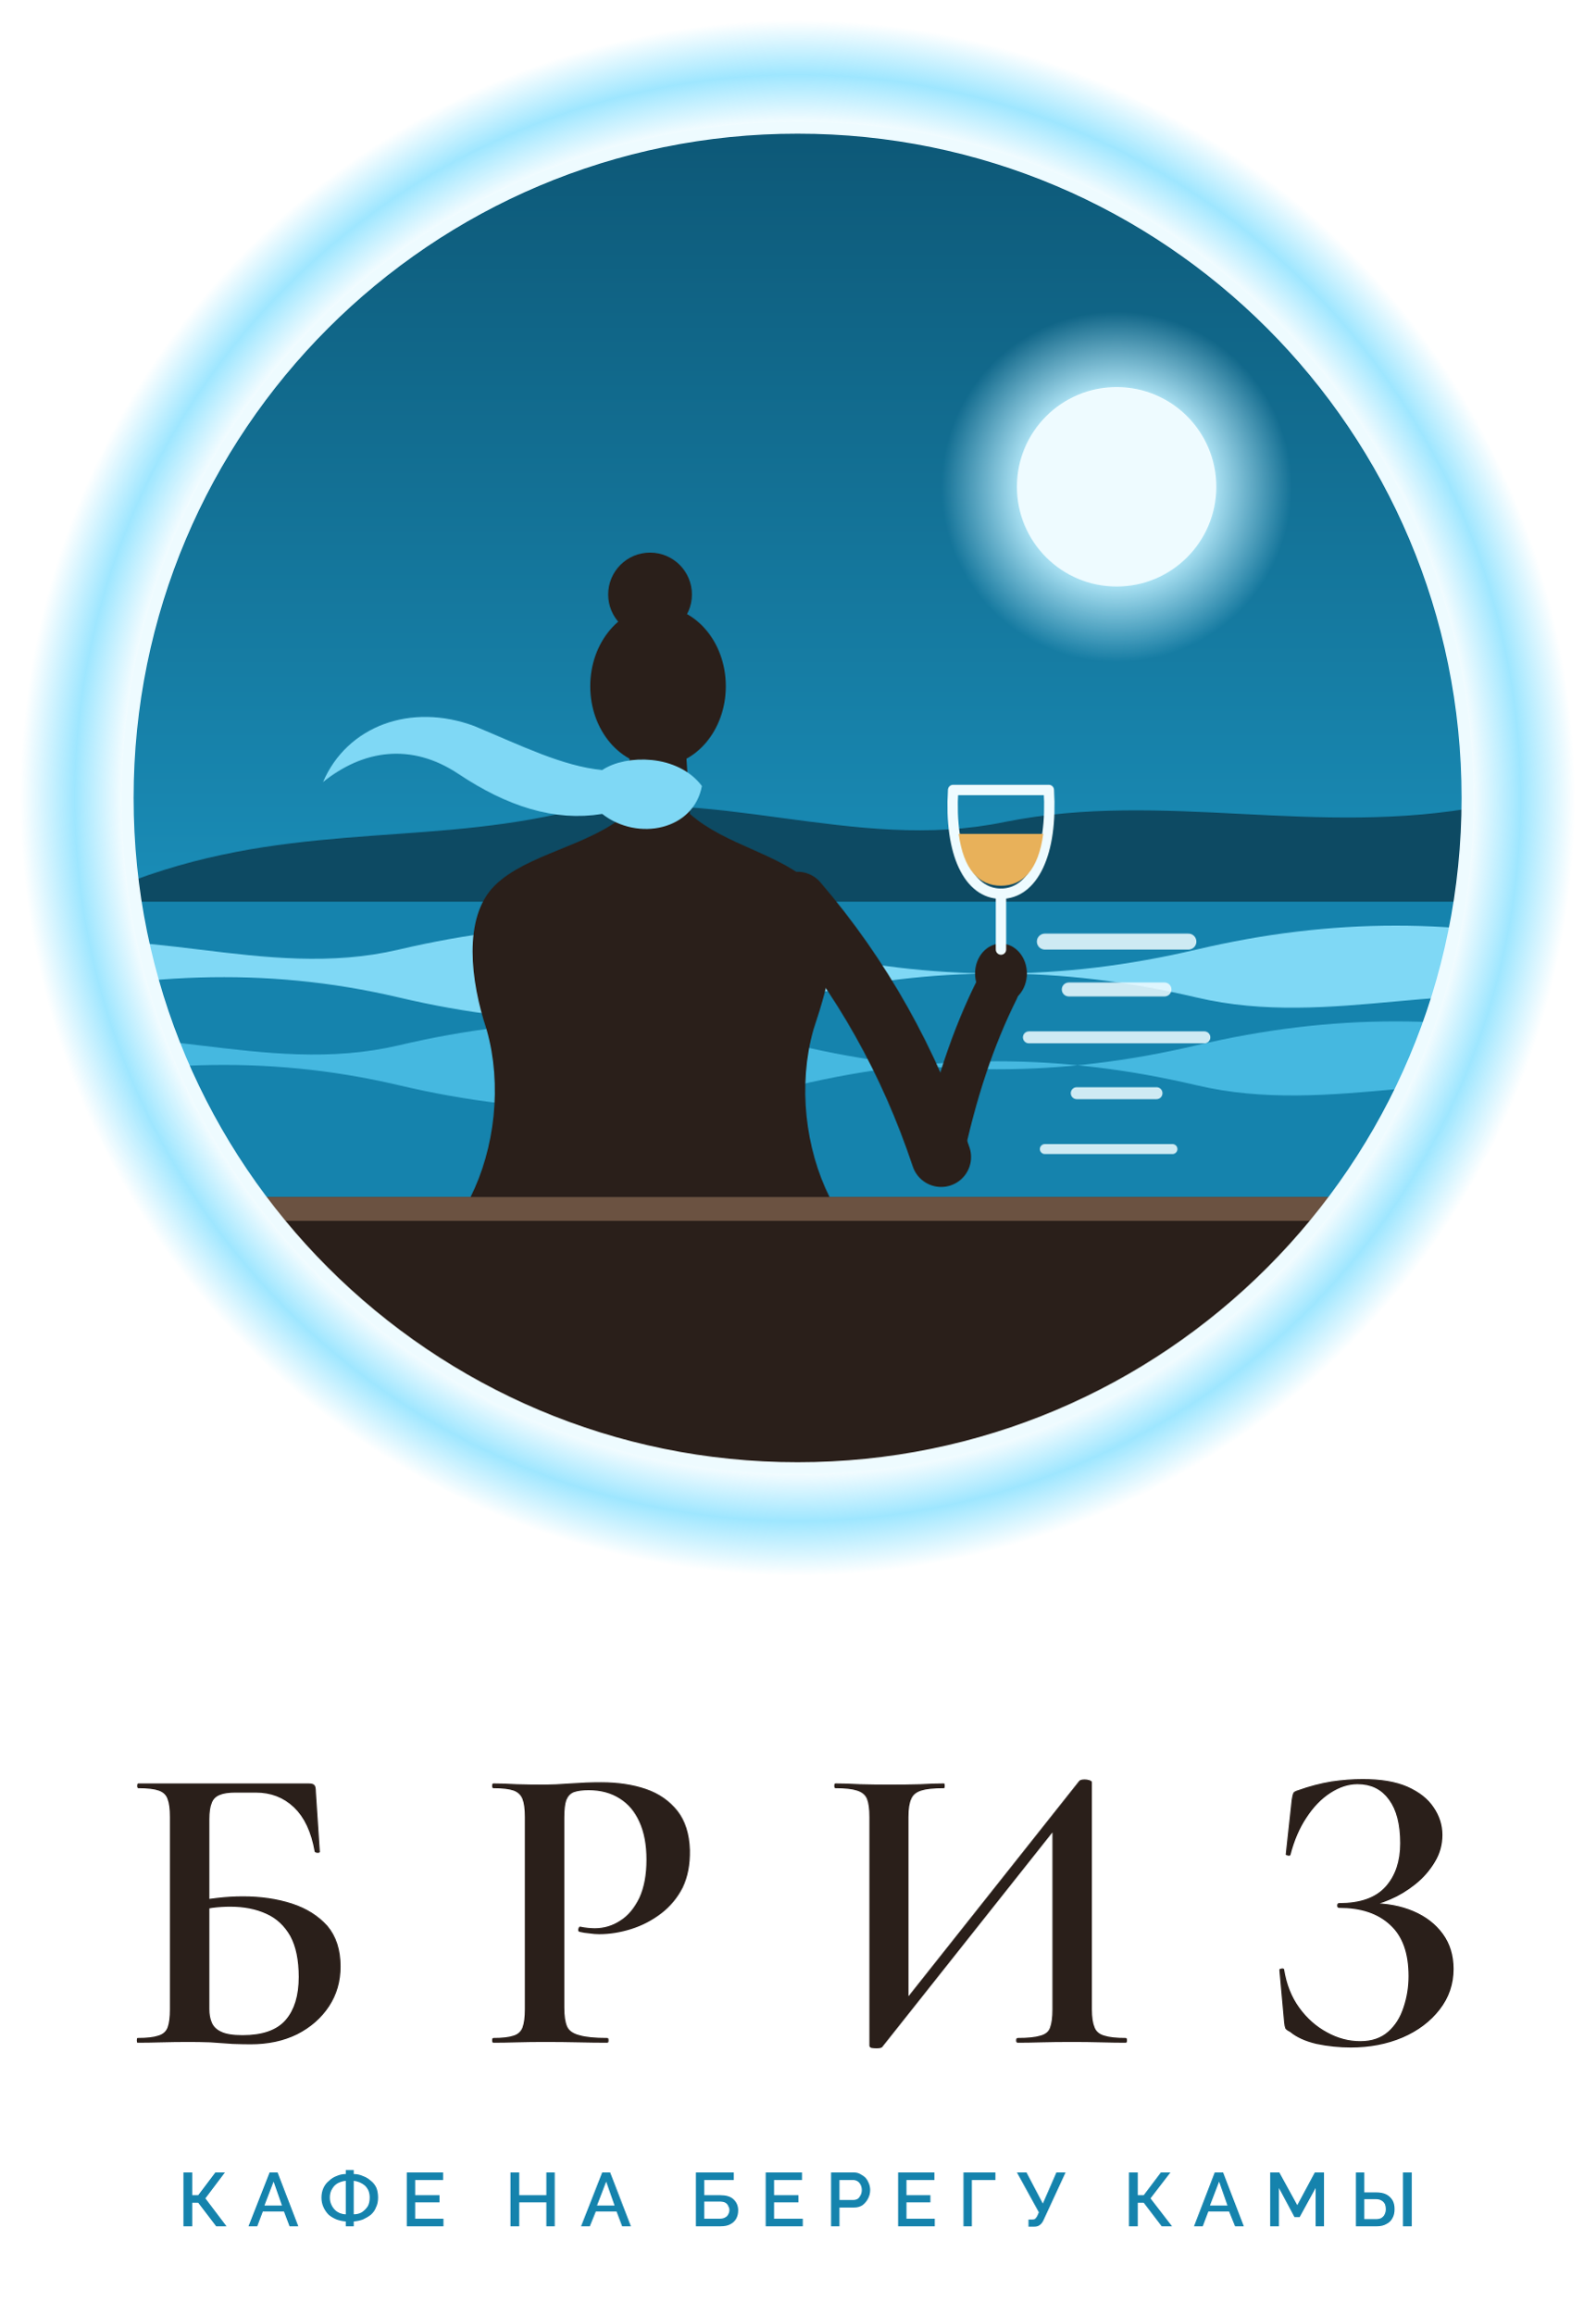
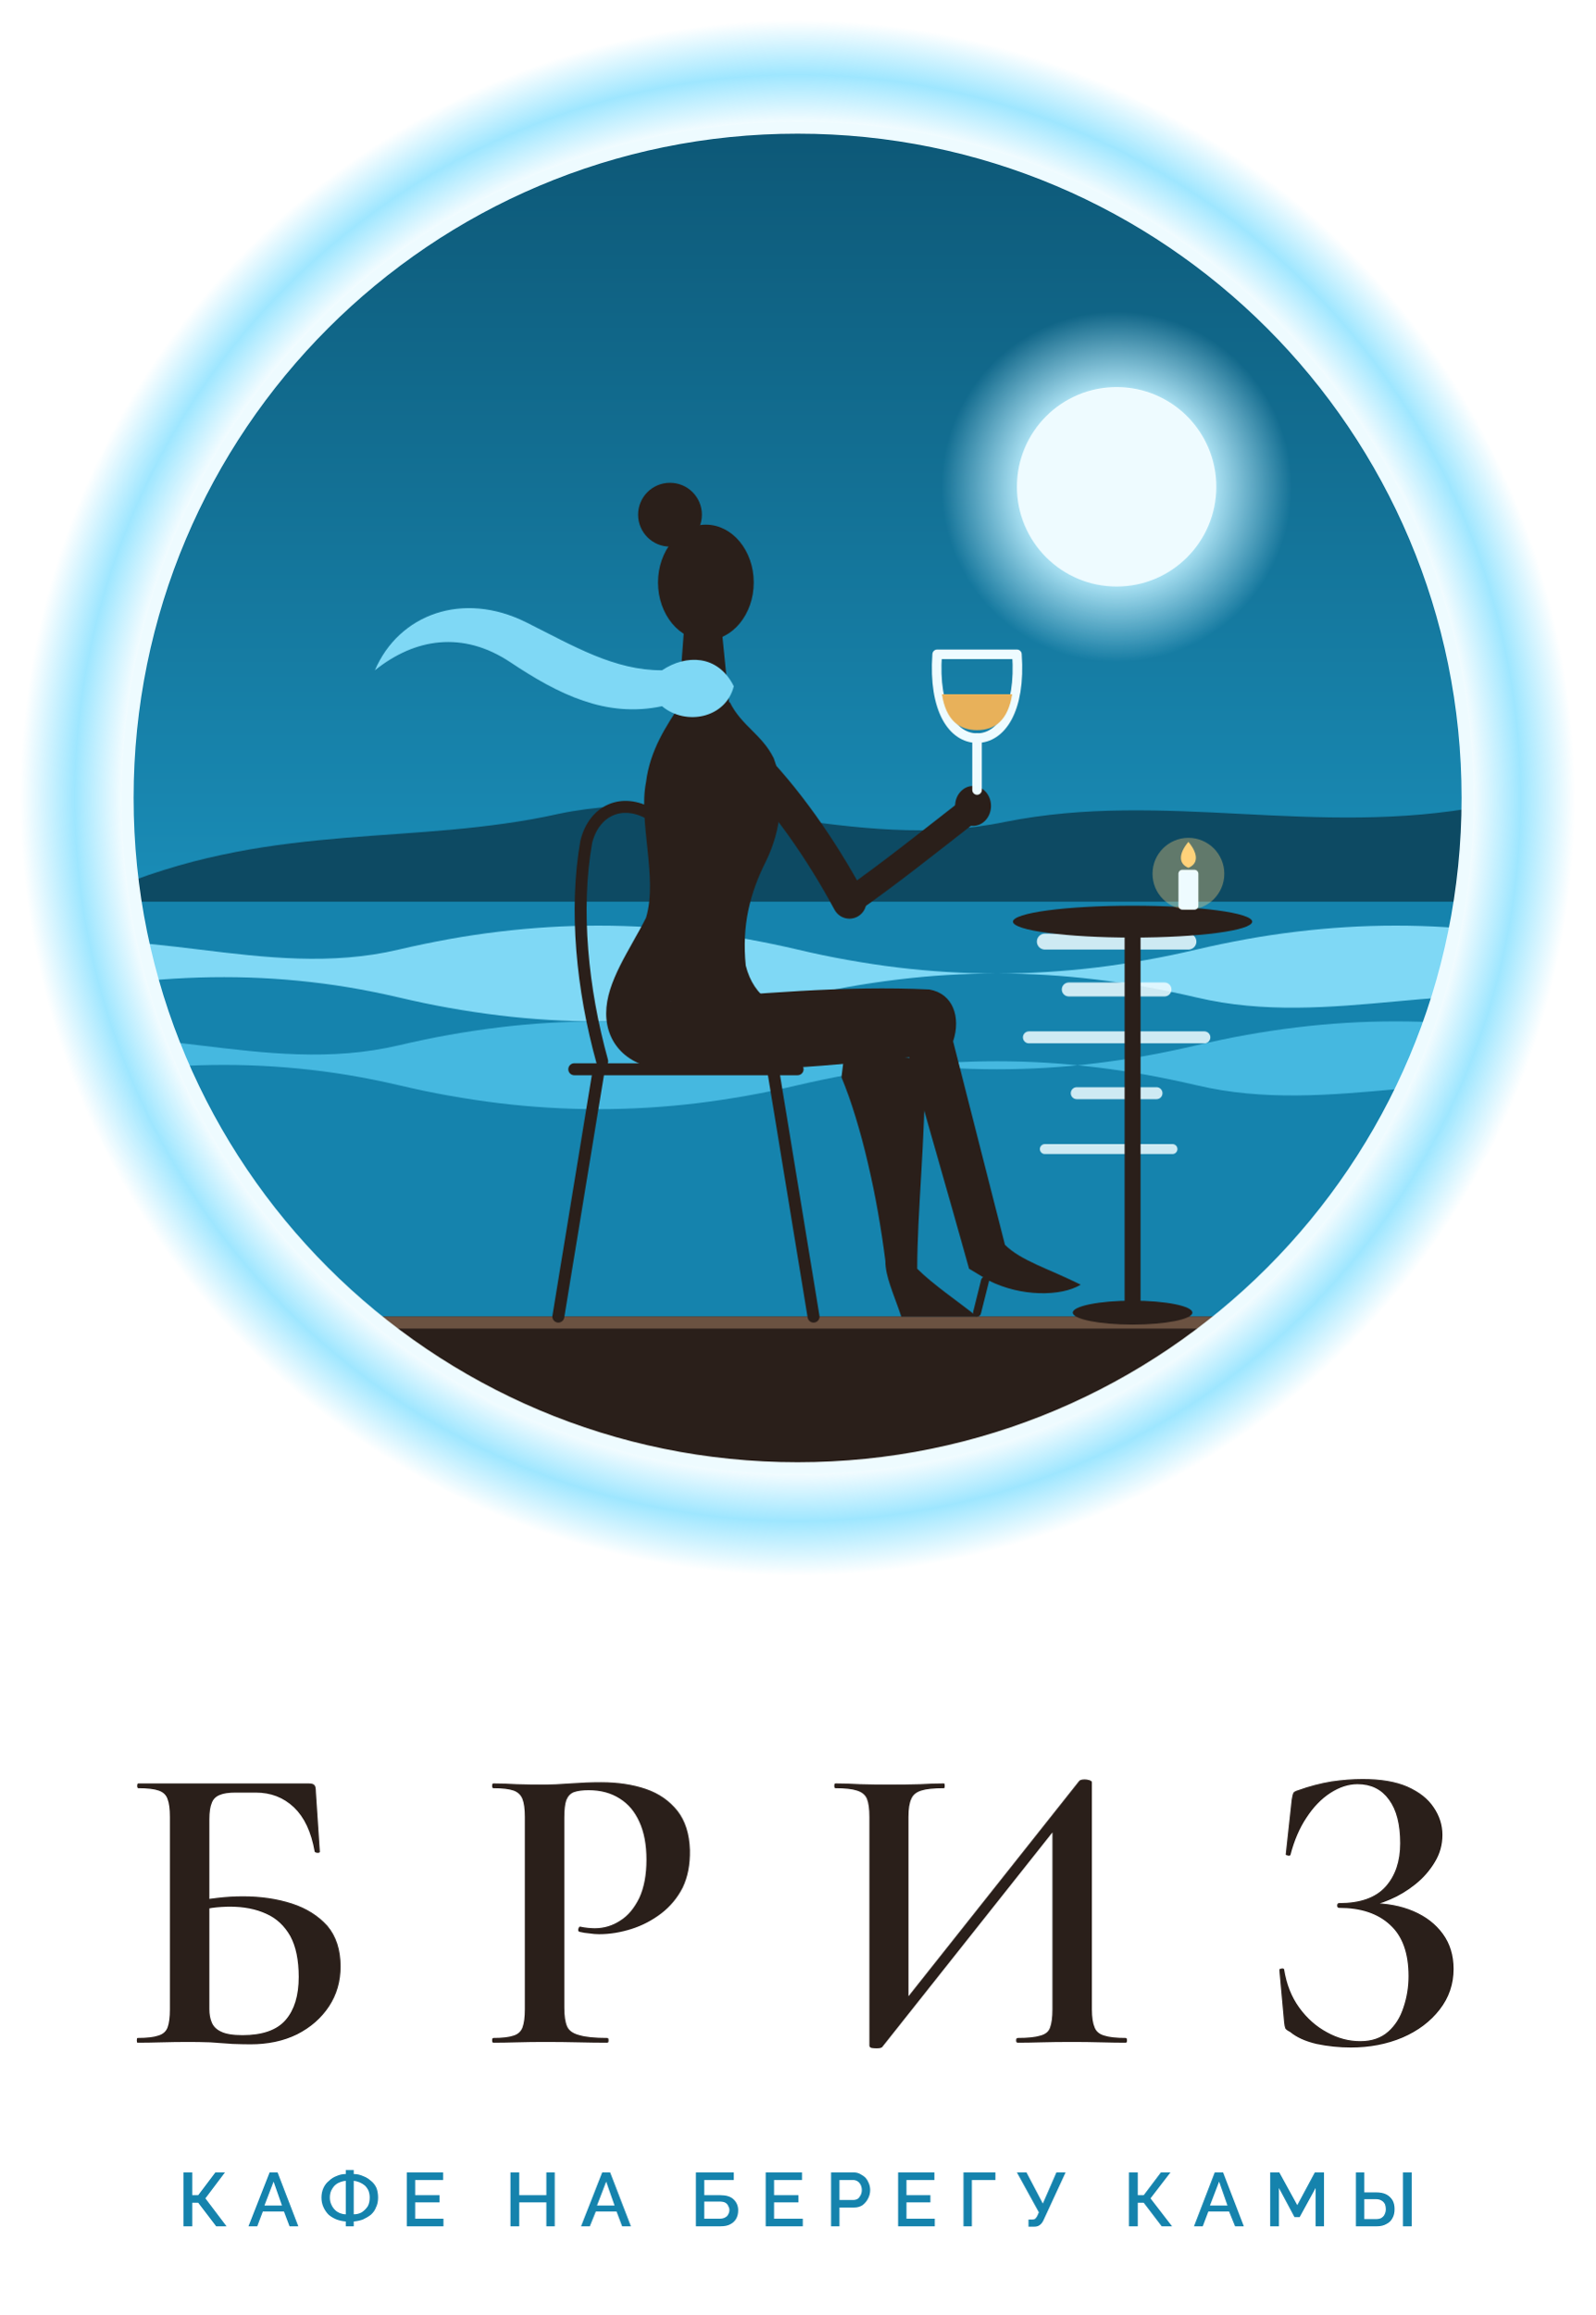
<svg xmlns="http://www.w3.org/2000/svg" viewBox="0 0 400 580" role="img" aria-label="Кафе «Бриз»">
  <defs>
    <clipPath id="bzl-round">
      <circle cx="200" cy="200" r="168" />
    </clipPath>
    <linearGradient id="bzl-sky" x1="0" y1="0" x2="0" y2="1">
      <stop offset="0" stop-color="#0b4f6c" />
      <stop offset=".62" stop-color="#1b93bf" />
      <stop offset="1" stop-color="#5cc6e8" />
    </linearGradient>
    <radialGradient id="bzl-moon-glow">
      <stop offset=".55" stop-color="#bff0ff" stop-opacity=".9" />
      <stop offset="1" stop-color="#bff0ff" stop-opacity="0" />
    </radialGradient>
    <radialGradient id="bzl-ring-glow">
      <stop offset=".86" stop-color="#4fd2ff" stop-opacity="0" />
      <stop offset=".93" stop-color="#4fd2ff" stop-opacity=".55" />
      <stop offset="1" stop-color="#4fd2ff" stop-opacity="0" />
    </radialGradient>
  </defs>
  <circle cx="200" cy="200" r="196" fill="url(#bzl-ring-glow)" />
  <g clip-path="url(#bzl-round)">
    <rect width="400" height="400" fill="url(#bzl-sky)" />
    <circle cx="280" cy="122" r="44" fill="url(#bzl-moon-glow)" />
    <circle cx="280" cy="122" r="25" fill="#eefbff" />
    <path d="M30 222 C70 206 104 212 140 204 C178 196 214 214 252 206 C292 198 330 210 372 202 L372 230 L30 230Z" fill="#0d4a63" />
    <rect x="0" y="226" width="400" height="174" fill="#1583ad" />
    <path d="M0 238 C34 230 66 246 100 238 S166 230 200 238 S266 246 300 238 S366 230 400 238 L400 252 C366 244 334 258 300 250 S234 242 200 250 S134 258 100 250 S34 244 0 252Z" fill="#7fd8f5" />
    <path d="M0 262 C34 254 66 270 100 262 S166 254 200 262 S266 270 300 262 S366 254 400 262 L400 274 C366 266 334 280 300 272 S234 264 200 272 S134 280 100 272 S34 266 0 274Z" fill="#45b8e0" />
    <g stroke="#eefbff" stroke-linecap="round" opacity=".85">
      <path d="M262 236 h36" stroke-width="4" />
      <path d="M268 248 h24" stroke-width="3.5" />
      <path d="M258 260 h44" stroke-width="3" />
      <path d="M270 274 h20" stroke-width="3" />
      <path d="M262 288 h32" stroke-width="2.5" />
    </g>
-     <rect x="0" y="300" width="400" height="100" fill="#2a1f1a" />
-     <rect x="0" y="300" width="400" height="6" fill="#6b5241" />
+     <rect x="0" y="330" width="400" height="70" fill="#2a1f1a" />
+     <rect x="0" y="330" width="400" height="3" fill="#6b5241" />
    <g fill="#2a1f1a">
-       <ellipse cx="165" cy="172" rx="17" ry="20" />
-       <circle cx="163" cy="149" r="10.5" />
-       <path d="M158 188 L172 188 L173 204 C182 212 196 214 204 222 C212 232 208 246 204 258 C200 272 202 288 208 300 L118 300 C124 288 126 272 122 258 C118 246 116 230 124 222 C132 214 148 212 157 204Z" />
+       <ellipse cx="284" cy="231" rx="30" ry="4" />
+       <rect x="282" y="233" width="4" height="94" />
+       <ellipse cx="284" cy="329" rx="15" ry="3" />
    </g>
+     <circle cx="298" cy="219" r="9" fill="#ffd27a" opacity=".35" />
+     <rect x="295.5" y="218" width="5" height="10" rx="1" fill="#eefbff" />
+     <path d="M298 211 C300.5 214 300.5 216.5 298 217.5 C295.5 216.5 295.5 214 298 211Z" fill="#ffd27a" />
+     <g fill="none" stroke="#2a1f1a" stroke-width="3" stroke-linecap="round">
+       <path d="M151 266 C146 248 144 228 147 211 C149 203 156 200 163 204" />
+       <path d="M144 268 L200 268" />
+       <path d="M150 269 L140 330 M194 269 L204 330" />
+     </g>
+     <g fill="#2a1f1a">
+       <path d="M212 262 L232 266 C232 286 230 304 230 318 C234 322 240 326 245 330 L226 330 C224 324 222 320 222 316 C220 300 216 282 211 270Z" />
+       <path d="M166 251 C190 249 212 247 233 248 C239 249 241 255 239 261 L252 312 C256 316 263 318 271 322 C266 325 256 325 248 321 L243 318 C238 300 233 283 228 265 C210 267 188 269 166 268Z" />
+       <path d="M171 176 L183 176 C186 182 191 184 194 190 C197 198 196 208 192 216 C188 224 186 232 187 242 C188 246 190 249 193 251 L168 251 L168 268 C158 268 152 262 152 254 C152 246 158 238 162 230 C165 220 160 206 162 196 C163 188 167 182 171 176Z" />
+       <path d="M171.5 158 L181 158 L183 178 L170 178Z" />
+       <ellipse cx="177" cy="146" rx="12" ry="14.5" />
+       <circle cx="168" cy="129" r="8" />
+       <ellipse cx="244" cy="202" rx="4.5" ry="5" />
+     </g>
+     <path d="M247 321 L245 329" stroke="#2a1f1a" stroke-width="2" stroke-linecap="round" />
    <g fill="none" stroke="#2a1f1a" stroke-linecap="round" stroke-linejoin="round">
-       <path d="M200 226 Q224 254 236 290" stroke-width="15" />
-       <path d="M236 290 Q241 266 250 248" stroke-width="11" />
+       <path d="M187 190 C197 200 206 213 213 226" stroke-width="8.5" />
+       <path d="M213 226 C223 219 233 211 242 204" stroke-width="6.5" />
    </g>
-     <ellipse cx="251" cy="244" rx="6.5" ry="7.5" fill="#2a1f1a" />
-     <path d="M176 197 C174 208 160 211 151 204 C139 206 127 202 115 194 C103 186 91 188 81 196 C87 182 103 176 119 182 C131 187 141 192 151 193 C157 189 170 189 176 197Z" fill="#7fd8f5" />
-     <g fill="none" stroke="#eefbff" stroke-width="2.6" stroke-linecap="round" stroke-linejoin="round">
-       <path d="M239 198 L263 198 C264 214 259 224 251 224 C243 224 238 214 239 198Z" />
-       <path d="M251 224 L251 238" />
+     <path d="M184 172 C182 180 172 182 166 177 C152 180 140 174 128 166 C116 158 104 160 94 168 C100 154 116 148 132 156 C144 162 154 168 166 168 C172 164 180 164 184 172Z" fill="#7fd8f5" />
+     <g fill="none" stroke="#eefbff" stroke-width="2.4" stroke-linecap="round" stroke-linejoin="round">
+       <path d="M235 164 L255 164 C256 178 251 185 245 185 C239 185 234 178 235 164Z" />
+       <path d="M245 185 L245 198" />
    </g>
-     <path d="M240.4 209 L261.6 209 C260.4 218 256.5 222 251 222 C245.5 222 241.6 218 240.4 209Z" fill="#e8b15a" />
+     <path d="M236.2 174 L253.8 174 C252.8 180.5 249.5 183 245 183 C240.5 183 237.2 180.5 236.2 174Z" fill="#e8b15a" />
  </g>
  <circle cx="200" cy="200" r="168" fill="none" stroke="#eefbff" stroke-width="3" />
  <path transform="translate(30.2 512)" fill="#2a1f1a" d="M32.6 0.4Q30.8 0.4 28.1 0.3Q25.4 0.1 22.5 -0.1Q19.6 -0.2 17.2 -0.2Q13.6 -0.2 10.3 -0.1Q7 0 4.3 0Q4.1 0 4.1 -0.6Q4.1 -1.2 4.3 -1.2Q7.8 -1.2 9.5 -1.8Q11.2 -2.3 11.8 -3.8Q12.4 -5.4 12.4 -8.4V-56.6Q12.4 -59.6 11.8 -61.1Q11.3 -62.6 9.6 -63.2Q7.9 -63.8 4.5 -63.8Q4.2 -63.8 4.2 -64.4Q4.2 -65 4.5 -65H47.1Q48.3 -65 48.6 -64.6Q49 -64.3 49 -62.9L50 -47.9Q50 -47.6 49.5 -47.6Q48.9 -47.6 48.7 -47.9Q47.4 -55.3 43.5 -59Q39.6 -62.7 33.9 -62.7H28.9Q26.3 -62.7 24.9 -62.1Q23.4 -61.5 22.9 -60.1Q22.3 -58.7 22.3 -56V-8.4Q22.3 -6.5 22.9 -5.1Q23.5 -3.6 25.2 -2.8Q27 -1.9 30.6 -1.9Q38.1 -1.9 41.4 -5.7Q44.7 -9.5 44.7 -16.5Q44.7 -22.8 42.6 -26.7Q40.4 -30.6 36.6 -32.3Q32.7 -34.1 27.5 -34.1Q25.3 -34.1 23 -33.8Q20.7 -33.4 18.1 -32.9L17.7 -35.2Q20.8 -35.9 24.2 -36.3Q27.5 -36.7 30.7 -36.7Q37.4 -36.7 43 -34.9Q48.5 -33.1 51.9 -29.3Q55.2 -25.4 55.2 -19.1Q55.2 -13.5 52.3 -9.1Q49.4 -4.7 44.3 -2.1Q39.2 0.4 32.6 0.4ZM111.3 -8.8Q111.3 -5.7 112 -4.1Q112.7 -2.5 115.1 -1.9Q117.4 -1.2 122.1 -1.2Q122.4 -1.2 122.4 -0.6Q122.4 0 122.1 0Q118.7 0 114.8 -0.1Q110.9 -0.2 106.4 -0.2Q102.7 -0.2 99.4 -0.1Q96.1 0 93.5 0Q93.2 0 93.2 -0.6Q93.2 -1.2 93.5 -1.2Q96.9 -1.2 98.6 -1.8Q100.2 -2.3 100.8 -3.8Q101.4 -5.4 101.4 -8.4V-56.6Q101.4 -59.6 100.8 -61.1Q100.2 -62.6 98.6 -63.2Q96.9 -63.8 93.5 -63.8Q93.2 -63.8 93.2 -64.4Q93.2 -65 93.5 -65Q96.1 -65 99.4 -64.8Q102.6 -64.7 106.3 -64.7Q108.8 -64.7 112.8 -65Q116.8 -65.3 120.5 -65.3Q126.8 -65.3 131.8 -63.6Q136.7 -61.9 139.7 -58.1Q142.6 -54.4 142.8 -48.3Q142.9 -42.9 141 -38.9Q139 -35 135.6 -32.4Q132.2 -29.8 128.1 -28.5Q124 -27.2 120 -27.2Q118.9 -27.2 117.6 -27.4Q116.3 -27.5 115.1 -27.8Q114.7 -27.9 114.8 -28.5Q115 -29.2 115.3 -29.1Q116.2 -28.9 117.2 -28.8Q118.3 -28.7 118.9 -28.7Q122.4 -28.7 125.3 -30.6Q128.2 -32.4 130.1 -36.3Q131.9 -40.2 131.9 -45.9Q131.9 -51.5 130.1 -55.4Q128.4 -59.2 125.2 -61.2Q121.9 -63.3 117.4 -63.3Q115.1 -63.3 113.7 -62.8Q112.4 -62.3 111.8 -60.8Q111.3 -59.4 111.3 -56.4ZM194.7 -8 240.4 -65.6Q240.7 -66 241.8 -66Q242.4 -66 243 -65.8Q243.6 -65.6 243.6 -65.3V-8.4Q243.6 -5.4 244.3 -3.8Q244.9 -2.3 246.7 -1.8Q248.5 -1.2 252.1 -1.2Q252.4 -1.2 252.4 -0.6Q252.4 0 252.1 0Q249.4 0 245.9 -0.1Q242.4 -0.2 238.7 -0.2Q234.3 -0.2 230.9 -0.1Q227.6 0 225 0Q224.6 0 224.6 -0.6Q224.6 -1.2 225 -1.2Q228.8 -1.2 230.7 -1.8Q232.6 -2.3 233.1 -3.8Q233.7 -5.4 233.7 -8.4V-56L236.7 -56.5L191 1.1Q190.7 1.4 189.6 1.4Q188.9 1.4 188.3 1.3Q187.8 1.1 187.8 0.7V-56.6Q187.8 -59.6 187.2 -61.1Q186.6 -62.6 184.7 -63.2Q182.9 -63.8 179.3 -63.8Q179 -63.8 179 -64.4Q179 -65 179.3 -65Q182 -65 185.5 -64.8Q189 -64.7 192.7 -64.7Q197.2 -64.7 200.5 -64.8Q203.9 -65 206.5 -65Q206.7 -65 206.7 -64.4Q206.7 -63.8 206.5 -63.8Q202.6 -63.8 200.8 -63.2Q198.9 -62.6 198.3 -61.1Q197.6 -59.6 197.6 -56.6V-8.5ZM310.9 -0.4Q315.2 -0.4 317.9 -2.8Q320.5 -5.1 321.7 -8.8Q323 -12.6 323 -16.7Q323 -25.3 318.4 -29.5Q313.8 -33.8 305.6 -33.8Q305.1 -33.8 305.1 -34.4Q305.1 -35 305.6 -35Q313.5 -35 317.2 -39.1Q320.9 -43.2 320.9 -50Q320.9 -57.1 318.1 -60.9Q315.3 -64.8 310.2 -64.8Q306.8 -64.8 303.4 -62.6Q300 -60.4 297.4 -56.4Q294.8 -52.5 293.4 -47.1Q293.3 -46.8 292.8 -46.9Q292.2 -47 292.2 -47.2L293.7 -60.9Q293.9 -62.2 294.1 -62.6Q294.3 -63 295.3 -63.3Q299.5 -64.8 303.7 -65.5Q307.8 -66.1 311.5 -66.1Q318.3 -66.1 322.7 -64.2Q327.2 -62.2 329.3 -59Q331.5 -55.8 331.5 -52.1Q331.5 -48.4 329.6 -45.3Q327.7 -42.1 324.7 -39.7Q321.7 -37.3 318.4 -35.9Q315 -34.4 312 -34.2L313.5 -35Q319.5 -35 324.2 -33Q328.9 -31 331.6 -27.3Q334.3 -23.6 334.3 -18.5Q334.3 -12.8 330.8 -8.3Q327.3 -3.8 321.5 -1.3Q315.6 1.2 308.5 1.2Q304.2 1.2 299.9 0.3Q295.7 -0.7 293.3 -2.7Q292.3 -3.2 292.1 -3.6Q291.9 -4.1 291.8 -5.1L290.6 -18.3Q290.6 -18.5 291.1 -18.6Q291.7 -18.7 291.8 -18.4Q292.7 -12.8 295.6 -8.8Q298.5 -4.8 302.6 -2.6Q306.6 -0.4 310.9 -0.4Z" />
  <path transform="translate(44.5 558)" fill="#1583ad" d="M1.5 0V-13.5H3.7V-7.8H5.2L9.5 -13.5H11.9L7 -7L12.3 0H9.7L5.2 -5.9H3.7V0ZM23.1 -13.5H25.1L30.3 0H28.1L26.7 -3.7H21.4L20 0H17.8ZM26.2 -5.2 24.1 -11.2 21.8 -5.2ZM42.2 0V-1.2Q41 -1.3 39.9 -1.7Q38.7 -2.2 37.9 -2.9Q37.1 -3.7 36.6 -4.8Q36.1 -5.9 36.1 -7.2Q36.1 -8.5 36.6 -9.6Q37.1 -10.7 38 -11.4Q38.8 -12.2 39.9 -12.6Q41 -13.1 42.2 -13.1V-14.1H44.2V-13.1Q45.4 -13.1 46.5 -12.6Q47.6 -12.2 48.5 -11.4Q49.4 -10.7 49.9 -9.6Q50.3 -8.5 50.3 -7.2Q50.3 -5.8 49.8 -4.8Q49.4 -3.7 48.5 -2.9Q47.6 -2.2 46.5 -1.7Q45.4 -1.3 44.2 -1.2V0ZM42.2 -3V-11.4Q41.2 -11.3 40.2 -10.8Q39.3 -10.3 38.8 -9.4Q38.2 -8.5 38.2 -7.2Q38.2 -6.2 38.6 -5.4Q38.9 -4.7 39.5 -4.1Q40 -3.6 40.7 -3.3Q41.5 -3 42.2 -3ZM44.2 -3Q45.3 -3 46.2 -3.5Q47.1 -4.1 47.7 -5Q48.2 -5.9 48.2 -7.2Q48.2 -8.1 47.9 -8.9Q47.6 -9.6 47 -10.2Q46.4 -10.7 45.7 -11Q45 -11.3 44.2 -11.4ZM66.7 -1.9V0H57.5V-13.5H66.6V-11.6H59.6V-7.8H65.7V-6H59.6V-1.9ZM94.6 -13.5V0H92.5V-6H85.7V0H83.5V-13.5H85.7V-7.8H92.5V-13.5ZM106.5 -13.5H108.5L113.7 0H111.5L110.1 -3.7H104.9L103.4 0H101.2ZM109.6 -5.2 107.5 -11.2 105.2 -5.2ZM130 0V-13.5H139.5V-11.6H132.1V-7.8H136.1Q138.3 -7.8 139.4 -6.8Q140.6 -5.7 140.6 -4Q140.6 -2.8 140.1 -1.9Q139.6 -1 138.6 -0.5Q137.7 0 136.2 0ZM132.1 -1.9H135.9Q136.8 -1.9 137.3 -2.2Q137.9 -2.5 138.1 -3Q138.4 -3.5 138.4 -4.1Q138.4 -4.6 138.1 -5.1Q137.9 -5.6 137.4 -5.9Q136.9 -6.2 135.9 -6.2H132.1ZM156.8 -1.9V0H147.5V-13.5H156.6V-11.6H149.6V-7.8H155.7V-6H149.6V-1.9ZM163.9 0V-13.5H169.6Q170.5 -13.5 171.2 -13.1Q172 -12.7 172.6 -12.1Q173.1 -11.5 173.4 -10.7Q173.7 -9.9 173.7 -9.1Q173.7 -8 173.2 -7Q172.7 -6 171.8 -5.3Q170.9 -4.7 169.7 -4.7H166V0ZM166 -6.6H169.5Q170.1 -6.6 170.6 -6.9Q171 -7.2 171.3 -7.8Q171.6 -8.4 171.6 -9.1Q171.6 -9.8 171.3 -10.4Q171 -11 170.5 -11.3Q170 -11.6 169.4 -11.6H166ZM189.9 -1.9V0H180.7V-13.5H189.8V-11.6H182.8V-7.8H188.8V-6H182.8V-1.9ZM197.1 0V-13.5H205.1V-11.6H199.2V0ZM213.4 0.1V-1.7H214.4Q214.9 -1.7 215.1 -1.9Q215.4 -2.2 215.6 -2.6L216 -3.5L210.5 -13.5H212.9L217 -5.7L220.4 -13.5H222.7L217.2 -1.6Q216.8 -0.7 216.2 -0.3Q215.7 0.1 214.8 0.1ZM238.6 0V-13.5H240.8V-7.8H242.3L246.6 -13.5H249L244 -7L249.4 0H246.8L242.3 -5.9H240.8V0ZM260.1 -13.5H262.2L267.4 0H265.2L263.7 -3.7H258.5L257.1 0H254.9ZM263.3 -5.2 261.2 -11.2 258.9 -5.2ZM285.4 0V-9.6L281.4 -2.3H280.1L276.2 -9.6V0H274V-13.5H276.3L280.8 -5.3L285.2 -13.5H287.5V0ZM295.5 0V-13.5H297.6V-8.5H300.6Q302.1 -8.5 303.1 -8Q304.1 -7.5 304.7 -6.5Q305.2 -5.6 305.2 -4.3Q305.2 -3 304.7 -2.1Q304.2 -1.1 303.2 -0.6Q302.2 0 300.8 0ZM297.6 -1.8H300.5Q301.4 -1.8 301.9 -2.1Q302.5 -2.5 302.7 -3Q303 -3.6 303 -4.3Q303 -4.9 302.8 -5.5Q302.5 -6.1 302 -6.4Q301.4 -6.8 300.5 -6.8H297.6ZM307.3 0V-13.5H309.5V0Z" />
</svg>
